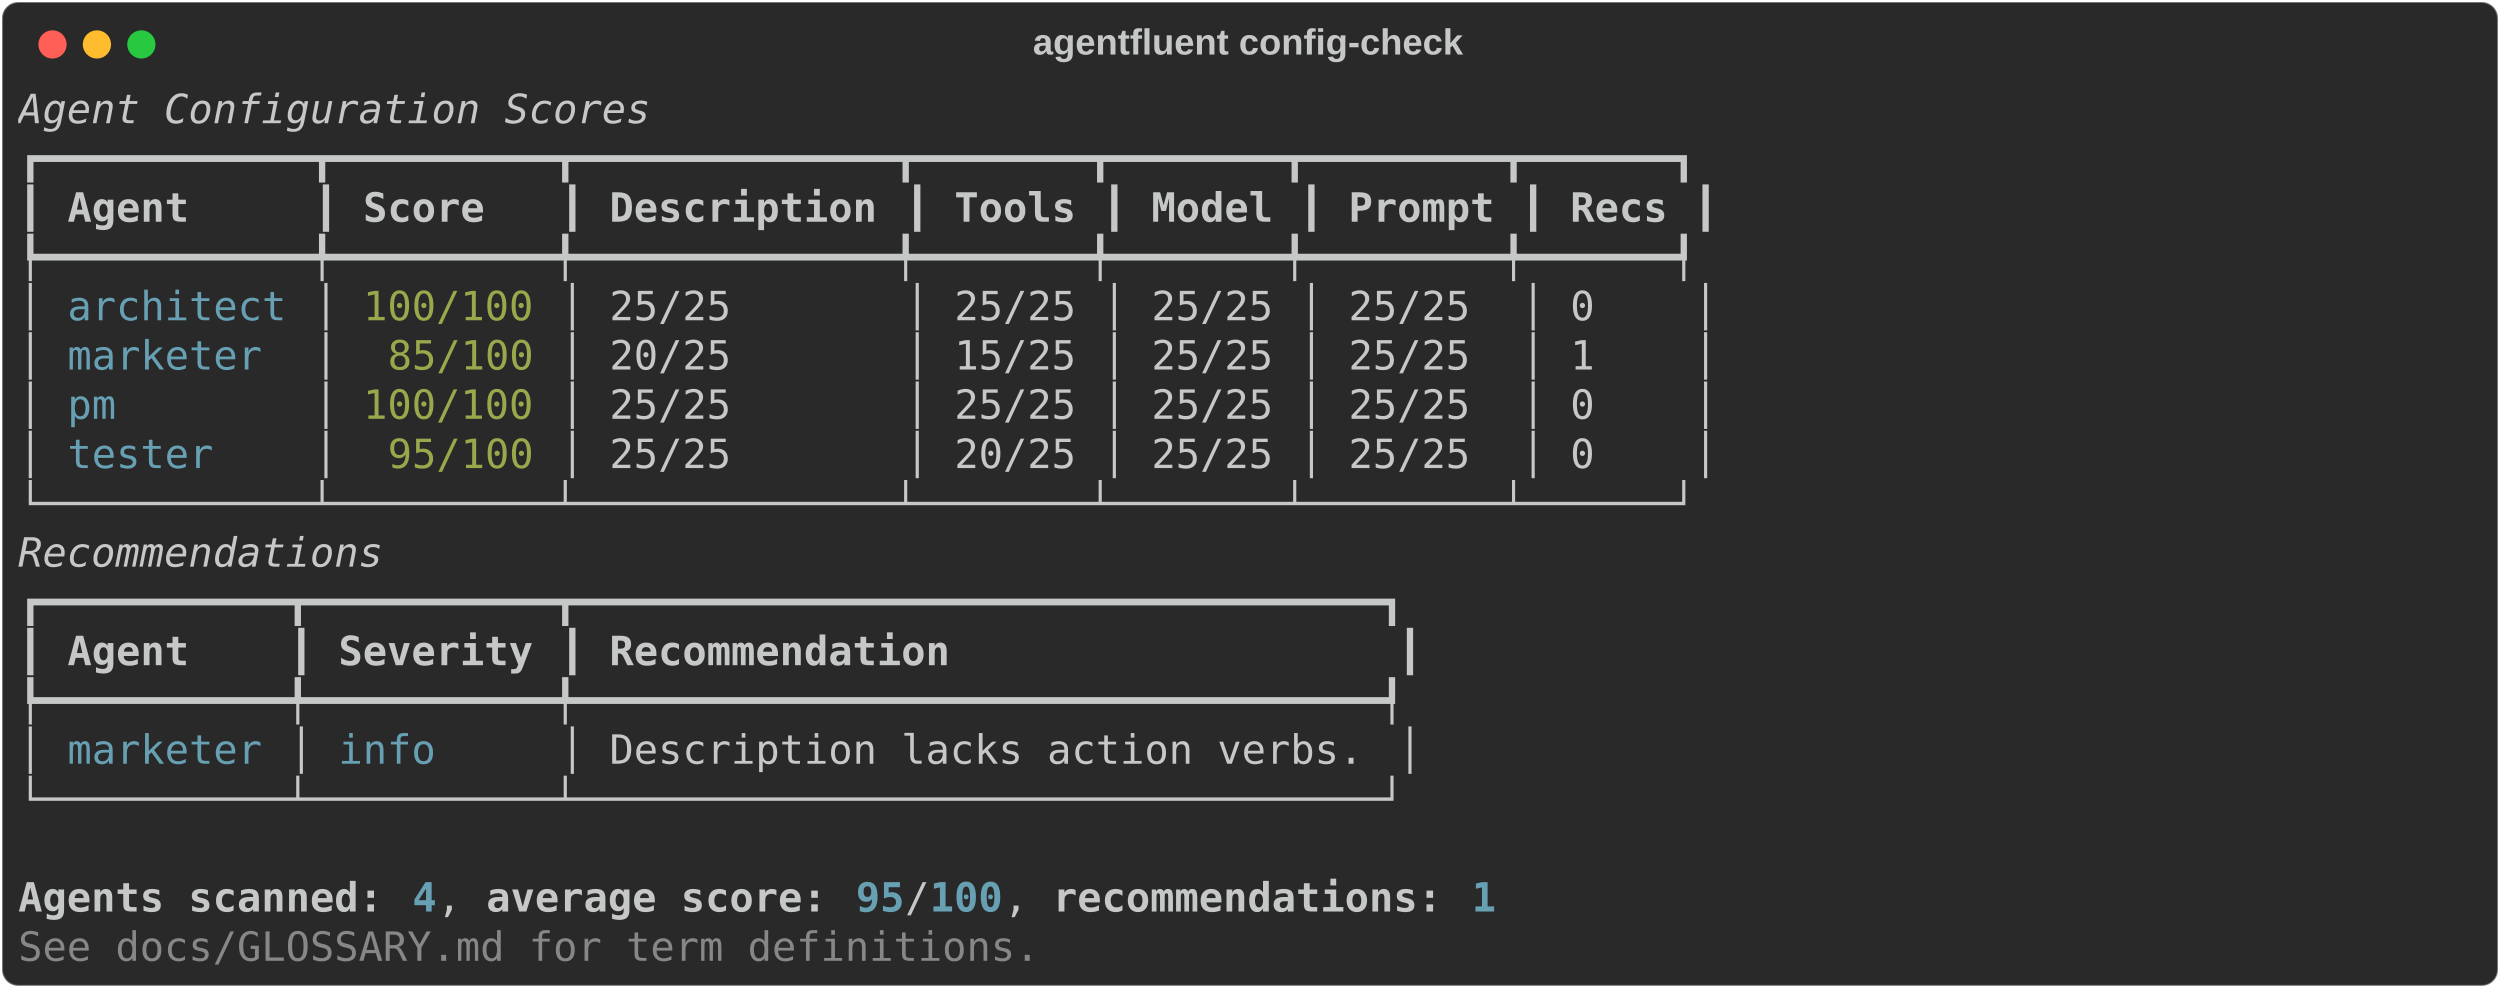
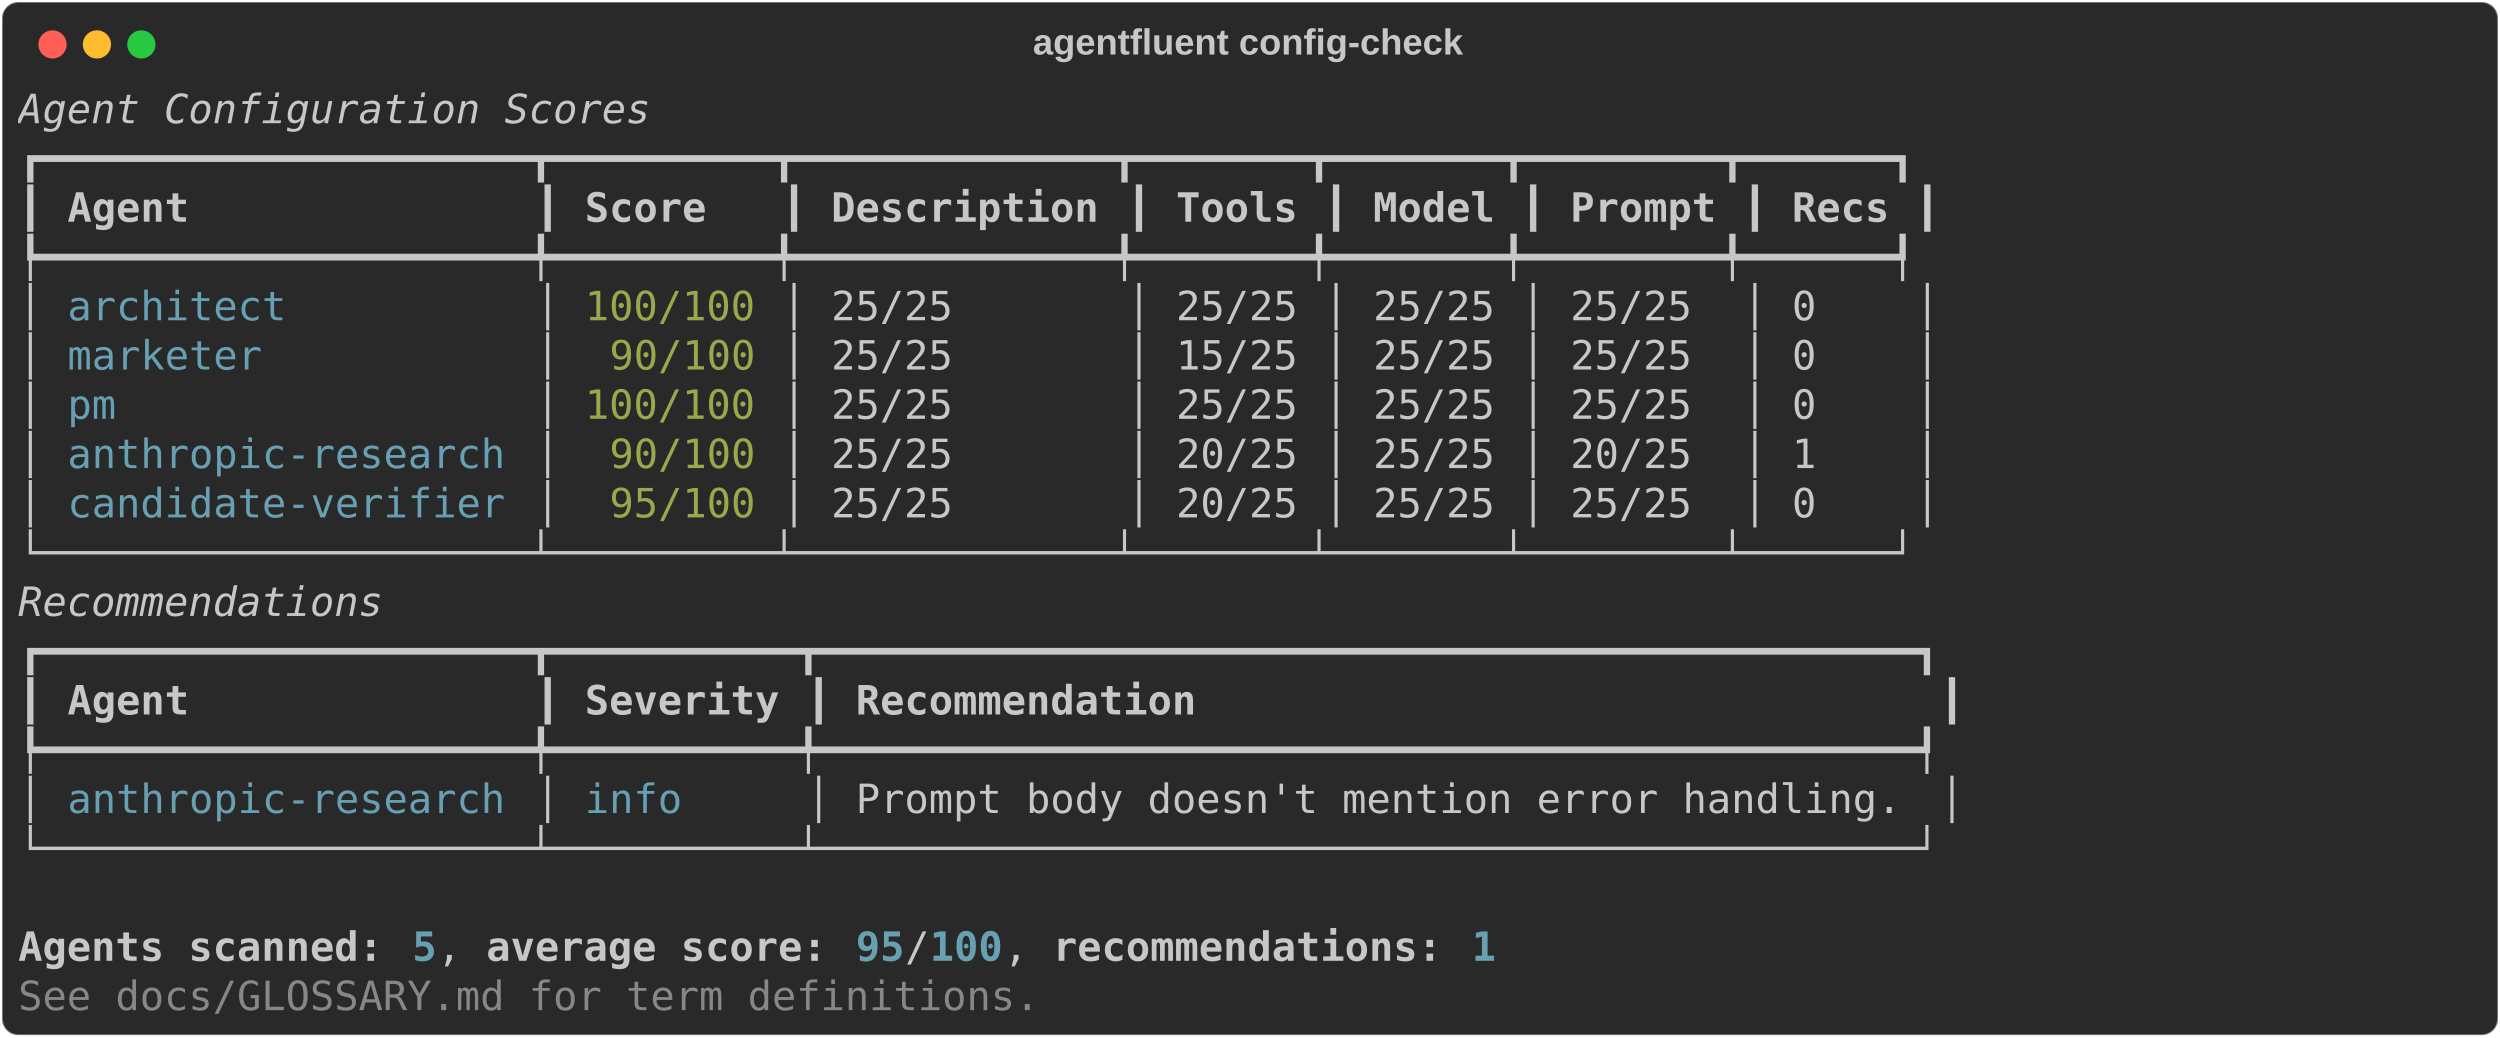
- <svg xmlns="http://www.w3.org/2000/svg" class="rich-terminal" viewBox="0 0 1238 489.2">
+ <svg xmlns="http://www.w3.org/2000/svg" class="rich-terminal" viewBox="0 0 1238 513.6">
  <style>

    @font-face {
        font-family: "Fira Code";
        src: local("FiraCode-Regular"),
                url("https://cdnjs.cloudflare.com/ajax/libs/firacode/6.2.0/woff2/FiraCode-Regular.woff2") format("woff2"),
                url("https://cdnjs.cloudflare.com/ajax/libs/firacode/6.2.0/woff/FiraCode-Regular.woff") format("woff");
        font-style: normal;
        font-weight: 400;
    }
    @font-face {
        font-family: "Fira Code";
        src: local("FiraCode-Bold"),
                url("https://cdnjs.cloudflare.com/ajax/libs/firacode/6.2.0/woff2/FiraCode-Bold.woff2") format("woff2"),
                url("https://cdnjs.cloudflare.com/ajax/libs/firacode/6.2.0/woff/FiraCode-Bold.woff") format("woff");
        font-style: bold;
        font-weight: 700;
    }

-     .terminal-2203115962-matrix {
+     .terminal-2766258110-matrix {
        font-family: Fira Code, monospace;
        font-size: 20px;
        line-height: 24.4px;
        font-variant-east-asian: full-width;
    }

-     .terminal-2203115962-title {
+     .terminal-2766258110-title {
        font-size: 18px;
        font-weight: bold;
        font-family: arial;
    }

-     .terminal-2203115962-r1 { fill: #c5c8c6;font-style: italic; }
- .terminal-2203115962-r2 { fill: #c5c8c6 }
- .terminal-2203115962-r3 { fill: #c5c8c6;font-weight: bold }
- .terminal-2203115962-r4 { fill: #68a0b3 }
- .terminal-2203115962-r5 { fill: #98a84b }
- .terminal-2203115962-r6 { fill: #68a0b3;font-weight: bold }
- .terminal-2203115962-r7 { fill: #868887 }
+     .terminal-2766258110-r1 { fill: #c5c8c6;font-style: italic; }
+ .terminal-2766258110-r2 { fill: #c5c8c6 }
+ .terminal-2766258110-r3 { fill: #c5c8c6;font-weight: bold }
+ .terminal-2766258110-r4 { fill: #68a0b3 }
+ .terminal-2766258110-r5 { fill: #98a84b }
+ .terminal-2766258110-r6 { fill: #68a0b3;font-weight: bold }
+ .terminal-2766258110-r7 { fill: #868887 }
    </style>
  <defs>
-     <clipPath id="terminal-2203115962-clip-terminal">
-       <rect x="0" y="0" width="1219.0" height="438.2" />
-     </clipPath>
-     <clipPath id="terminal-2203115962-line-0">
+     <clipPath id="terminal-2766258110-clip-terminal">
+       <rect x="0" y="0" width="1219.0" height="462.6" />
+     </clipPath>
+     <clipPath id="terminal-2766258110-line-0">
      <rect x="0" y="1.5" width="1220" height="24.65" />
    </clipPath>
-     <clipPath id="terminal-2203115962-line-1">
+     <clipPath id="terminal-2766258110-line-1">
      <rect x="0" y="25.9" width="1220" height="24.65" />
    </clipPath>
-     <clipPath id="terminal-2203115962-line-2">
+     <clipPath id="terminal-2766258110-line-2">
      <rect x="0" y="50.3" width="1220" height="24.65" />
    </clipPath>
-     <clipPath id="terminal-2203115962-line-3">
+     <clipPath id="terminal-2766258110-line-3">
      <rect x="0" y="74.7" width="1220" height="24.65" />
    </clipPath>
-     <clipPath id="terminal-2203115962-line-4">
+     <clipPath id="terminal-2766258110-line-4">
      <rect x="0" y="99.1" width="1220" height="24.65" />
    </clipPath>
-     <clipPath id="terminal-2203115962-line-5">
+     <clipPath id="terminal-2766258110-line-5">
      <rect x="0" y="123.5" width="1220" height="24.65" />
    </clipPath>
-     <clipPath id="terminal-2203115962-line-6">
+     <clipPath id="terminal-2766258110-line-6">
      <rect x="0" y="147.9" width="1220" height="24.65" />
    </clipPath>
-     <clipPath id="terminal-2203115962-line-7">
+     <clipPath id="terminal-2766258110-line-7">
      <rect x="0" y="172.3" width="1220" height="24.65" />
    </clipPath>
-     <clipPath id="terminal-2203115962-line-8">
+     <clipPath id="terminal-2766258110-line-8">
      <rect x="0" y="196.7" width="1220" height="24.65" />
    </clipPath>
-     <clipPath id="terminal-2203115962-line-9">
+     <clipPath id="terminal-2766258110-line-9">
      <rect x="0" y="221.1" width="1220" height="24.65" />
    </clipPath>
-     <clipPath id="terminal-2203115962-line-10">
+     <clipPath id="terminal-2766258110-line-10">
      <rect x="0" y="245.5" width="1220" height="24.65" />
    </clipPath>
-     <clipPath id="terminal-2203115962-line-11">
+     <clipPath id="terminal-2766258110-line-11">
      <rect x="0" y="269.9" width="1220" height="24.65" />
    </clipPath>
-     <clipPath id="terminal-2203115962-line-12">
+     <clipPath id="terminal-2766258110-line-12">
      <rect x="0" y="294.3" width="1220" height="24.65" />
    </clipPath>
-     <clipPath id="terminal-2203115962-line-13">
+     <clipPath id="terminal-2766258110-line-13">
      <rect x="0" y="318.7" width="1220" height="24.65" />
    </clipPath>
-     <clipPath id="terminal-2203115962-line-14">
+     <clipPath id="terminal-2766258110-line-14">
      <rect x="0" y="343.1" width="1220" height="24.65" />
    </clipPath>
-     <clipPath id="terminal-2203115962-line-15">
+     <clipPath id="terminal-2766258110-line-15">
      <rect x="0" y="367.5" width="1220" height="24.65" />
    </clipPath>
-     <clipPath id="terminal-2203115962-line-16">
+     <clipPath id="terminal-2766258110-line-16">
      <rect x="0" y="391.9" width="1220" height="24.65" />
    </clipPath>
+     <clipPath id="terminal-2766258110-line-17">
+       <rect x="0" y="416.3" width="1220" height="24.65" />
+     </clipPath>
  </defs>
-   <rect fill="#292929" stroke="rgba(255,255,255,0.35)" stroke-width="1" x="1" y="1" width="1236" height="487.2" rx="8" />
-   <text class="terminal-2203115962-title" fill="#c5c8c6" text-anchor="middle" x="618" y="27">agentfluent config-check</text>
+   <rect fill="#292929" stroke="rgba(255,255,255,0.35)" stroke-width="1" x="1" y="1" width="1236" height="511.6" rx="8" />
+   <text class="terminal-2766258110-title" fill="#c5c8c6" text-anchor="middle" x="618" y="27">agentfluent config-check</text>
  <g transform="translate(26,22)">
    <circle cx="0" cy="0" r="7" fill="#ff5f57" />
    <circle cx="22" cy="0" r="7" fill="#febc2e" />
    <circle cx="44" cy="0" r="7" fill="#28c840" />
  </g>
-   <g transform="translate(9, 41)" clip-path="url(#terminal-2203115962-clip-terminal)">
-     <g class="terminal-2203115962-matrix">
-       <text class="terminal-2203115962-r1" x="0" y="20" textLength="841.8" clip-path="url(#terminal-2203115962-line-0)">                     Agent Configuration Scores                      </text>
-       <text class="terminal-2203115962-r2" x="1220" y="20" textLength="12.2" clip-path="url(#terminal-2203115962-line-0)">
- </text>
-       <text class="terminal-2203115962-r2" x="0" y="44.4" textLength="841.8" clip-path="url(#terminal-2203115962-line-1)">┏━━━━━━━━━━━┳━━━━━━━━━┳━━━━━━━━━━━━━┳━━━━━━━┳━━━━━━━┳━━━━━━━━┳━━━━━━┓</text>
-       <text class="terminal-2203115962-r2" x="1220" y="44.4" textLength="12.2" clip-path="url(#terminal-2203115962-line-1)">
- </text>
-       <text class="terminal-2203115962-r2" x="0" y="68.8" textLength="12.2" clip-path="url(#terminal-2203115962-line-2)">┃</text>
-       <text class="terminal-2203115962-r3" x="24.4" y="68.8" textLength="109.8" clip-path="url(#terminal-2203115962-line-2)">Agent    </text>
-       <text class="terminal-2203115962-r2" x="146.4" y="68.8" textLength="12.2" clip-path="url(#terminal-2203115962-line-2)">┃</text>
-       <text class="terminal-2203115962-r3" x="170.8" y="68.8" textLength="85.4" clip-path="url(#terminal-2203115962-line-2)">  Score</text>
-       <text class="terminal-2203115962-r2" x="268.4" y="68.8" textLength="12.2" clip-path="url(#terminal-2203115962-line-2)">┃</text>
-       <text class="terminal-2203115962-r3" x="292.8" y="68.8" textLength="134.2" clip-path="url(#terminal-2203115962-line-2)">Description</text>
-       <text class="terminal-2203115962-r2" x="439.2" y="68.8" textLength="12.2" clip-path="url(#terminal-2203115962-line-2)">┃</text>
-       <text class="terminal-2203115962-r3" x="463.6" y="68.8" textLength="61" clip-path="url(#terminal-2203115962-line-2)">Tools</text>
-       <text class="terminal-2203115962-r2" x="536.8" y="68.8" textLength="12.2" clip-path="url(#terminal-2203115962-line-2)">┃</text>
-       <text class="terminal-2203115962-r3" x="561.2" y="68.8" textLength="61" clip-path="url(#terminal-2203115962-line-2)">Model</text>
-       <text class="terminal-2203115962-r2" x="634.4" y="68.8" textLength="12.2" clip-path="url(#terminal-2203115962-line-2)">┃</text>
-       <text class="terminal-2203115962-r3" x="658.8" y="68.8" textLength="73.2" clip-path="url(#terminal-2203115962-line-2)">Prompt</text>
-       <text class="terminal-2203115962-r2" x="744.2" y="68.8" textLength="12.2" clip-path="url(#terminal-2203115962-line-2)">┃</text>
-       <text class="terminal-2203115962-r3" x="768.6" y="68.8" textLength="48.8" clip-path="url(#terminal-2203115962-line-2)">Recs</text>
-       <text class="terminal-2203115962-r2" x="829.6" y="68.8" textLength="12.2" clip-path="url(#terminal-2203115962-line-2)">┃</text>
-       <text class="terminal-2203115962-r2" x="1220" y="68.8" textLength="12.2" clip-path="url(#terminal-2203115962-line-2)">
- </text>
-       <text class="terminal-2203115962-r2" x="0" y="93.2" textLength="841.8" clip-path="url(#terminal-2203115962-line-3)">┡━━━━━━━━━━━╇━━━━━━━━━╇━━━━━━━━━━━━━╇━━━━━━━╇━━━━━━━╇━━━━━━━━╇━━━━━━┩</text>
-       <text class="terminal-2203115962-r2" x="1220" y="93.2" textLength="12.2" clip-path="url(#terminal-2203115962-line-3)">
- </text>
-       <text class="terminal-2203115962-r2" x="0" y="117.6" textLength="12.2" clip-path="url(#terminal-2203115962-line-4)">│</text>
-       <text class="terminal-2203115962-r4" x="24.4" y="117.6" textLength="109.8" clip-path="url(#terminal-2203115962-line-4)">architect</text>
-       <text class="terminal-2203115962-r2" x="146.4" y="117.6" textLength="12.2" clip-path="url(#terminal-2203115962-line-4)">│</text>
-       <text class="terminal-2203115962-r5" x="170.8" y="117.6" textLength="85.4" clip-path="url(#terminal-2203115962-line-4)">100/100</text>
-       <text class="terminal-2203115962-r2" x="268.4" y="117.6" textLength="12.2" clip-path="url(#terminal-2203115962-line-4)">│</text>
-       <text class="terminal-2203115962-r2" x="292.8" y="117.6" textLength="134.2" clip-path="url(#terminal-2203115962-line-4)">      25/25</text>
-       <text class="terminal-2203115962-r2" x="439.2" y="117.6" textLength="12.2" clip-path="url(#terminal-2203115962-line-4)">│</text>
-       <text class="terminal-2203115962-r2" x="463.6" y="117.6" textLength="61" clip-path="url(#terminal-2203115962-line-4)">25/25</text>
-       <text class="terminal-2203115962-r2" x="536.8" y="117.6" textLength="12.2" clip-path="url(#terminal-2203115962-line-4)">│</text>
-       <text class="terminal-2203115962-r2" x="561.2" y="117.6" textLength="61" clip-path="url(#terminal-2203115962-line-4)">25/25</text>
-       <text class="terminal-2203115962-r2" x="634.4" y="117.6" textLength="12.2" clip-path="url(#terminal-2203115962-line-4)">│</text>
-       <text class="terminal-2203115962-r2" x="658.8" y="117.6" textLength="73.2" clip-path="url(#terminal-2203115962-line-4)"> 25/25</text>
-       <text class="terminal-2203115962-r2" x="744.2" y="117.6" textLength="12.2" clip-path="url(#terminal-2203115962-line-4)">│</text>
-       <text class="terminal-2203115962-r2" x="768.6" y="117.6" textLength="48.8" clip-path="url(#terminal-2203115962-line-4)">   0</text>
-       <text class="terminal-2203115962-r2" x="829.6" y="117.6" textLength="12.2" clip-path="url(#terminal-2203115962-line-4)">│</text>
-       <text class="terminal-2203115962-r2" x="1220" y="117.6" textLength="12.2" clip-path="url(#terminal-2203115962-line-4)">
- </text>
-       <text class="terminal-2203115962-r2" x="0" y="142" textLength="12.2" clip-path="url(#terminal-2203115962-line-5)">│</text>
-       <text class="terminal-2203115962-r4" x="24.4" y="142" textLength="109.8" clip-path="url(#terminal-2203115962-line-5)">marketer </text>
-       <text class="terminal-2203115962-r2" x="146.4" y="142" textLength="12.2" clip-path="url(#terminal-2203115962-line-5)">│</text>
-       <text class="terminal-2203115962-r5" x="183" y="142" textLength="73.2" clip-path="url(#terminal-2203115962-line-5)">85/100</text>
-       <text class="terminal-2203115962-r2" x="268.4" y="142" textLength="12.2" clip-path="url(#terminal-2203115962-line-5)">│</text>
-       <text class="terminal-2203115962-r2" x="292.8" y="142" textLength="134.2" clip-path="url(#terminal-2203115962-line-5)">      20/25</text>
-       <text class="terminal-2203115962-r2" x="439.2" y="142" textLength="12.2" clip-path="url(#terminal-2203115962-line-5)">│</text>
-       <text class="terminal-2203115962-r2" x="463.6" y="142" textLength="61" clip-path="url(#terminal-2203115962-line-5)">15/25</text>
-       <text class="terminal-2203115962-r2" x="536.8" y="142" textLength="12.2" clip-path="url(#terminal-2203115962-line-5)">│</text>
-       <text class="terminal-2203115962-r2" x="561.2" y="142" textLength="61" clip-path="url(#terminal-2203115962-line-5)">25/25</text>
-       <text class="terminal-2203115962-r2" x="634.4" y="142" textLength="12.2" clip-path="url(#terminal-2203115962-line-5)">│</text>
-       <text class="terminal-2203115962-r2" x="658.8" y="142" textLength="73.2" clip-path="url(#terminal-2203115962-line-5)"> 25/25</text>
-       <text class="terminal-2203115962-r2" x="744.2" y="142" textLength="12.2" clip-path="url(#terminal-2203115962-line-5)">│</text>
-       <text class="terminal-2203115962-r2" x="768.6" y="142" textLength="48.8" clip-path="url(#terminal-2203115962-line-5)">   1</text>
-       <text class="terminal-2203115962-r2" x="829.6" y="142" textLength="12.2" clip-path="url(#terminal-2203115962-line-5)">│</text>
-       <text class="terminal-2203115962-r2" x="1220" y="142" textLength="12.2" clip-path="url(#terminal-2203115962-line-5)">
- </text>
-       <text class="terminal-2203115962-r2" x="0" y="166.4" textLength="12.2" clip-path="url(#terminal-2203115962-line-6)">│</text>
-       <text class="terminal-2203115962-r4" x="24.4" y="166.4" textLength="109.8" clip-path="url(#terminal-2203115962-line-6)">pm       </text>
-       <text class="terminal-2203115962-r2" x="146.4" y="166.4" textLength="12.2" clip-path="url(#terminal-2203115962-line-6)">│</text>
-       <text class="terminal-2203115962-r5" x="170.8" y="166.4" textLength="85.4" clip-path="url(#terminal-2203115962-line-6)">100/100</text>
-       <text class="terminal-2203115962-r2" x="268.4" y="166.4" textLength="12.2" clip-path="url(#terminal-2203115962-line-6)">│</text>
-       <text class="terminal-2203115962-r2" x="292.8" y="166.4" textLength="134.2" clip-path="url(#terminal-2203115962-line-6)">      25/25</text>
-       <text class="terminal-2203115962-r2" x="439.2" y="166.4" textLength="12.2" clip-path="url(#terminal-2203115962-line-6)">│</text>
-       <text class="terminal-2203115962-r2" x="463.6" y="166.4" textLength="61" clip-path="url(#terminal-2203115962-line-6)">25/25</text>
-       <text class="terminal-2203115962-r2" x="536.8" y="166.4" textLength="12.2" clip-path="url(#terminal-2203115962-line-6)">│</text>
-       <text class="terminal-2203115962-r2" x="561.2" y="166.4" textLength="61" clip-path="url(#terminal-2203115962-line-6)">25/25</text>
-       <text class="terminal-2203115962-r2" x="634.4" y="166.4" textLength="12.2" clip-path="url(#terminal-2203115962-line-6)">│</text>
-       <text class="terminal-2203115962-r2" x="658.8" y="166.4" textLength="73.2" clip-path="url(#terminal-2203115962-line-6)"> 25/25</text>
-       <text class="terminal-2203115962-r2" x="744.2" y="166.4" textLength="12.2" clip-path="url(#terminal-2203115962-line-6)">│</text>
-       <text class="terminal-2203115962-r2" x="768.6" y="166.4" textLength="48.8" clip-path="url(#terminal-2203115962-line-6)">   0</text>
-       <text class="terminal-2203115962-r2" x="829.6" y="166.4" textLength="12.2" clip-path="url(#terminal-2203115962-line-6)">│</text>
-       <text class="terminal-2203115962-r2" x="1220" y="166.4" textLength="12.2" clip-path="url(#terminal-2203115962-line-6)">
- </text>
-       <text class="terminal-2203115962-r2" x="0" y="190.8" textLength="12.2" clip-path="url(#terminal-2203115962-line-7)">│</text>
-       <text class="terminal-2203115962-r4" x="24.4" y="190.8" textLength="109.8" clip-path="url(#terminal-2203115962-line-7)">tester   </text>
-       <text class="terminal-2203115962-r2" x="146.4" y="190.8" textLength="12.2" clip-path="url(#terminal-2203115962-line-7)">│</text>
-       <text class="terminal-2203115962-r5" x="183" y="190.8" textLength="73.2" clip-path="url(#terminal-2203115962-line-7)">95/100</text>
-       <text class="terminal-2203115962-r2" x="268.4" y="190.8" textLength="12.2" clip-path="url(#terminal-2203115962-line-7)">│</text>
-       <text class="terminal-2203115962-r2" x="292.8" y="190.8" textLength="134.2" clip-path="url(#terminal-2203115962-line-7)">      25/25</text>
-       <text class="terminal-2203115962-r2" x="439.2" y="190.8" textLength="12.2" clip-path="url(#terminal-2203115962-line-7)">│</text>
-       <text class="terminal-2203115962-r2" x="463.6" y="190.8" textLength="61" clip-path="url(#terminal-2203115962-line-7)">20/25</text>
-       <text class="terminal-2203115962-r2" x="536.8" y="190.8" textLength="12.2" clip-path="url(#terminal-2203115962-line-7)">│</text>
-       <text class="terminal-2203115962-r2" x="561.2" y="190.8" textLength="61" clip-path="url(#terminal-2203115962-line-7)">25/25</text>
-       <text class="terminal-2203115962-r2" x="634.4" y="190.8" textLength="12.2" clip-path="url(#terminal-2203115962-line-7)">│</text>
-       <text class="terminal-2203115962-r2" x="658.8" y="190.8" textLength="73.2" clip-path="url(#terminal-2203115962-line-7)"> 25/25</text>
-       <text class="terminal-2203115962-r2" x="744.2" y="190.8" textLength="12.2" clip-path="url(#terminal-2203115962-line-7)">│</text>
-       <text class="terminal-2203115962-r2" x="768.6" y="190.8" textLength="48.8" clip-path="url(#terminal-2203115962-line-7)">   0</text>
-       <text class="terminal-2203115962-r2" x="829.6" y="190.8" textLength="12.2" clip-path="url(#terminal-2203115962-line-7)">│</text>
-       <text class="terminal-2203115962-r2" x="1220" y="190.8" textLength="12.2" clip-path="url(#terminal-2203115962-line-7)">
- </text>
-       <text class="terminal-2203115962-r2" x="0" y="215.2" textLength="841.8" clip-path="url(#terminal-2203115962-line-8)">└───────────┴─────────┴─────────────┴───────┴───────┴────────┴──────┘</text>
-       <text class="terminal-2203115962-r2" x="1220" y="215.2" textLength="12.2" clip-path="url(#terminal-2203115962-line-8)">
- </text>
-       <text class="terminal-2203115962-r1" x="0" y="239.6" textLength="695.4" clip-path="url(#terminal-2203115962-line-9)">                     Recommendations                     </text>
-       <text class="terminal-2203115962-r2" x="1220" y="239.6" textLength="12.2" clip-path="url(#terminal-2203115962-line-9)">
- </text>
-       <text class="terminal-2203115962-r2" x="0" y="264" textLength="695.4" clip-path="url(#terminal-2203115962-line-10)">┏━━━━━━━━━━┳━━━━━━━━━━┳━━━━━━━━━━━━━━━━━━━━━━━━━━━━━━━━━┓</text>
-       <text class="terminal-2203115962-r2" x="1220" y="264" textLength="12.2" clip-path="url(#terminal-2203115962-line-10)">
- </text>
-       <text class="terminal-2203115962-r2" x="0" y="288.4" textLength="12.2" clip-path="url(#terminal-2203115962-line-11)">┃</text>
-       <text class="terminal-2203115962-r3" x="24.4" y="288.4" textLength="97.6" clip-path="url(#terminal-2203115962-line-11)">Agent   </text>
-       <text class="terminal-2203115962-r2" x="134.2" y="288.4" textLength="12.2" clip-path="url(#terminal-2203115962-line-11)">┃</text>
-       <text class="terminal-2203115962-r3" x="158.6" y="288.4" textLength="97.6" clip-path="url(#terminal-2203115962-line-11)">Severity</text>
-       <text class="terminal-2203115962-r2" x="268.4" y="288.4" textLength="12.2" clip-path="url(#terminal-2203115962-line-11)">┃</text>
-       <text class="terminal-2203115962-r3" x="292.8" y="288.4" textLength="378.2" clip-path="url(#terminal-2203115962-line-11)">Recommendation                 </text>
-       <text class="terminal-2203115962-r2" x="683.2" y="288.4" textLength="12.2" clip-path="url(#terminal-2203115962-line-11)">┃</text>
-       <text class="terminal-2203115962-r2" x="1220" y="288.4" textLength="12.2" clip-path="url(#terminal-2203115962-line-11)">
- </text>
-       <text class="terminal-2203115962-r2" x="0" y="312.8" textLength="695.4" clip-path="url(#terminal-2203115962-line-12)">┡━━━━━━━━━━╇━━━━━━━━━━╇━━━━━━━━━━━━━━━━━━━━━━━━━━━━━━━━━┩</text>
-       <text class="terminal-2203115962-r2" x="1220" y="312.8" textLength="12.2" clip-path="url(#terminal-2203115962-line-12)">
- </text>
-       <text class="terminal-2203115962-r2" x="0" y="337.2" textLength="12.2" clip-path="url(#terminal-2203115962-line-13)">│</text>
-       <text class="terminal-2203115962-r4" x="24.4" y="337.2" textLength="97.6" clip-path="url(#terminal-2203115962-line-13)">marketer</text>
-       <text class="terminal-2203115962-r2" x="134.2" y="337.2" textLength="12.2" clip-path="url(#terminal-2203115962-line-13)">│</text>
-       <text class="terminal-2203115962-r4" x="158.6" y="337.2" textLength="48.8" clip-path="url(#terminal-2203115962-line-13)">info</text>
-       <text class="terminal-2203115962-r2" x="268.4" y="337.2" textLength="12.2" clip-path="url(#terminal-2203115962-line-13)">│</text>
-       <text class="terminal-2203115962-r2" x="292.8" y="337.2" textLength="378.2" clip-path="url(#terminal-2203115962-line-13)">Description lacks action verbs.</text>
-       <text class="terminal-2203115962-r2" x="683.2" y="337.2" textLength="12.2" clip-path="url(#terminal-2203115962-line-13)">│</text>
-       <text class="terminal-2203115962-r2" x="1220" y="337.2" textLength="12.2" clip-path="url(#terminal-2203115962-line-13)">
- </text>
-       <text class="terminal-2203115962-r2" x="0" y="361.6" textLength="695.4" clip-path="url(#terminal-2203115962-line-14)">└──────────┴──────────┴─────────────────────────────────┘</text>
-       <text class="terminal-2203115962-r2" x="1220" y="361.6" textLength="12.2" clip-path="url(#terminal-2203115962-line-14)">
- </text>
-       <text class="terminal-2203115962-r2" x="1220" y="386" textLength="12.2" clip-path="url(#terminal-2203115962-line-15)">
- </text>
-       <text class="terminal-2203115962-r3" x="0" y="410.4" textLength="183" clip-path="url(#terminal-2203115962-line-16)">Agents scanned:</text>
-       <text class="terminal-2203115962-r6" x="195.2" y="410.4" textLength="12.2" clip-path="url(#terminal-2203115962-line-16)">4</text>
-       <text class="terminal-2203115962-r2" x="207.4" y="410.4" textLength="24.4" clip-path="url(#terminal-2203115962-line-16)">, </text>
-       <text class="terminal-2203115962-r3" x="231.8" y="410.4" textLength="170.8" clip-path="url(#terminal-2203115962-line-16)">average score:</text>
-       <text class="terminal-2203115962-r6" x="414.8" y="410.4" textLength="24.4" clip-path="url(#terminal-2203115962-line-16)">95</text>
-       <text class="terminal-2203115962-r2" x="439.2" y="410.4" textLength="12.2" clip-path="url(#terminal-2203115962-line-16)">/</text>
-       <text class="terminal-2203115962-r6" x="451.4" y="410.4" textLength="36.6" clip-path="url(#terminal-2203115962-line-16)">100</text>
-       <text class="terminal-2203115962-r2" x="488" y="410.4" textLength="24.4" clip-path="url(#terminal-2203115962-line-16)">, </text>
-       <text class="terminal-2203115962-r3" x="512.4" y="410.4" textLength="195.2" clip-path="url(#terminal-2203115962-line-16)">recommendations:</text>
-       <text class="terminal-2203115962-r6" x="719.8" y="410.4" textLength="12.2" clip-path="url(#terminal-2203115962-line-16)">1</text>
-       <text class="terminal-2203115962-r2" x="1220" y="410.4" textLength="12.2" clip-path="url(#terminal-2203115962-line-16)">
- </text>
-       <text class="terminal-2203115962-r7" x="0" y="434.8" textLength="512.4" clip-path="url(#terminal-2203115962-line-17)">See docs/GLOSSARY.md for term definitions.</text>
-       <text class="terminal-2203115962-r2" x="1220" y="434.8" textLength="12.2" clip-path="url(#terminal-2203115962-line-17)">
+   <g transform="translate(9, 41)" clip-path="url(#terminal-2766258110-clip-terminal)">
+     <g class="terminal-2766258110-matrix">
+       <text class="terminal-2766258110-r1" x="0" y="20" textLength="951.6" clip-path="url(#terminal-2766258110-line-0)">                          Agent Configuration Scores                          </text>
+       <text class="terminal-2766258110-r2" x="1220" y="20" textLength="12.2" clip-path="url(#terminal-2766258110-line-0)">
+ </text>
+       <text class="terminal-2766258110-r2" x="0" y="44.4" textLength="951.6" clip-path="url(#terminal-2766258110-line-1)">┏━━━━━━━━━━━━━━━━━━━━┳━━━━━━━━━┳━━━━━━━━━━━━━┳━━━━━━━┳━━━━━━━┳━━━━━━━━┳━━━━━━┓</text>
+       <text class="terminal-2766258110-r2" x="1220" y="44.4" textLength="12.2" clip-path="url(#terminal-2766258110-line-1)">
+ </text>
+       <text class="terminal-2766258110-r2" x="0" y="68.8" textLength="12.2" clip-path="url(#terminal-2766258110-line-2)">┃</text>
+       <text class="terminal-2766258110-r3" x="24.4" y="68.8" textLength="219.6" clip-path="url(#terminal-2766258110-line-2)">Agent             </text>
+       <text class="terminal-2766258110-r2" x="256.2" y="68.8" textLength="12.2" clip-path="url(#terminal-2766258110-line-2)">┃</text>
+       <text class="terminal-2766258110-r3" x="280.6" y="68.8" textLength="85.4" clip-path="url(#terminal-2766258110-line-2)">  Score</text>
+       <text class="terminal-2766258110-r2" x="378.2" y="68.8" textLength="12.2" clip-path="url(#terminal-2766258110-line-2)">┃</text>
+       <text class="terminal-2766258110-r3" x="402.6" y="68.8" textLength="134.2" clip-path="url(#terminal-2766258110-line-2)">Description</text>
+       <text class="terminal-2766258110-r2" x="549" y="68.8" textLength="12.2" clip-path="url(#terminal-2766258110-line-2)">┃</text>
+       <text class="terminal-2766258110-r3" x="573.4" y="68.8" textLength="61" clip-path="url(#terminal-2766258110-line-2)">Tools</text>
+       <text class="terminal-2766258110-r2" x="646.6" y="68.8" textLength="12.2" clip-path="url(#terminal-2766258110-line-2)">┃</text>
+       <text class="terminal-2766258110-r3" x="671" y="68.8" textLength="61" clip-path="url(#terminal-2766258110-line-2)">Model</text>
+       <text class="terminal-2766258110-r2" x="744.2" y="68.8" textLength="12.2" clip-path="url(#terminal-2766258110-line-2)">┃</text>
+       <text class="terminal-2766258110-r3" x="768.6" y="68.8" textLength="73.2" clip-path="url(#terminal-2766258110-line-2)">Prompt</text>
+       <text class="terminal-2766258110-r2" x="854" y="68.8" textLength="12.2" clip-path="url(#terminal-2766258110-line-2)">┃</text>
+       <text class="terminal-2766258110-r3" x="878.4" y="68.8" textLength="48.8" clip-path="url(#terminal-2766258110-line-2)">Recs</text>
+       <text class="terminal-2766258110-r2" x="939.4" y="68.8" textLength="12.2" clip-path="url(#terminal-2766258110-line-2)">┃</text>
+       <text class="terminal-2766258110-r2" x="1220" y="68.8" textLength="12.2" clip-path="url(#terminal-2766258110-line-2)">
+ </text>
+       <text class="terminal-2766258110-r2" x="0" y="93.2" textLength="951.6" clip-path="url(#terminal-2766258110-line-3)">┡━━━━━━━━━━━━━━━━━━━━╇━━━━━━━━━╇━━━━━━━━━━━━━╇━━━━━━━╇━━━━━━━╇━━━━━━━━╇━━━━━━┩</text>
+       <text class="terminal-2766258110-r2" x="1220" y="93.2" textLength="12.2" clip-path="url(#terminal-2766258110-line-3)">
+ </text>
+       <text class="terminal-2766258110-r2" x="0" y="117.6" textLength="12.2" clip-path="url(#terminal-2766258110-line-4)">│</text>
+       <text class="terminal-2766258110-r4" x="24.4" y="117.6" textLength="219.6" clip-path="url(#terminal-2766258110-line-4)">architect         </text>
+       <text class="terminal-2766258110-r2" x="256.2" y="117.6" textLength="12.2" clip-path="url(#terminal-2766258110-line-4)">│</text>
+       <text class="terminal-2766258110-r5" x="280.6" y="117.6" textLength="85.4" clip-path="url(#terminal-2766258110-line-4)">100/100</text>
+       <text class="terminal-2766258110-r2" x="378.2" y="117.6" textLength="12.2" clip-path="url(#terminal-2766258110-line-4)">│</text>
+       <text class="terminal-2766258110-r2" x="402.6" y="117.6" textLength="134.2" clip-path="url(#terminal-2766258110-line-4)">      25/25</text>
+       <text class="terminal-2766258110-r2" x="549" y="117.6" textLength="12.2" clip-path="url(#terminal-2766258110-line-4)">│</text>
+       <text class="terminal-2766258110-r2" x="573.4" y="117.6" textLength="61" clip-path="url(#terminal-2766258110-line-4)">25/25</text>
+       <text class="terminal-2766258110-r2" x="646.6" y="117.6" textLength="12.2" clip-path="url(#terminal-2766258110-line-4)">│</text>
+       <text class="terminal-2766258110-r2" x="671" y="117.6" textLength="61" clip-path="url(#terminal-2766258110-line-4)">25/25</text>
+       <text class="terminal-2766258110-r2" x="744.2" y="117.6" textLength="12.2" clip-path="url(#terminal-2766258110-line-4)">│</text>
+       <text class="terminal-2766258110-r2" x="768.6" y="117.6" textLength="73.2" clip-path="url(#terminal-2766258110-line-4)"> 25/25</text>
+       <text class="terminal-2766258110-r2" x="854" y="117.6" textLength="12.2" clip-path="url(#terminal-2766258110-line-4)">│</text>
+       <text class="terminal-2766258110-r2" x="878.4" y="117.6" textLength="48.8" clip-path="url(#terminal-2766258110-line-4)">   0</text>
+       <text class="terminal-2766258110-r2" x="939.4" y="117.6" textLength="12.2" clip-path="url(#terminal-2766258110-line-4)">│</text>
+       <text class="terminal-2766258110-r2" x="1220" y="117.6" textLength="12.2" clip-path="url(#terminal-2766258110-line-4)">
+ </text>
+       <text class="terminal-2766258110-r2" x="0" y="142" textLength="12.2" clip-path="url(#terminal-2766258110-line-5)">│</text>
+       <text class="terminal-2766258110-r4" x="24.4" y="142" textLength="219.6" clip-path="url(#terminal-2766258110-line-5)">marketer          </text>
+       <text class="terminal-2766258110-r2" x="256.2" y="142" textLength="12.2" clip-path="url(#terminal-2766258110-line-5)">│</text>
+       <text class="terminal-2766258110-r5" x="292.8" y="142" textLength="73.2" clip-path="url(#terminal-2766258110-line-5)">90/100</text>
+       <text class="terminal-2766258110-r2" x="378.2" y="142" textLength="12.2" clip-path="url(#terminal-2766258110-line-5)">│</text>
+       <text class="terminal-2766258110-r2" x="402.6" y="142" textLength="134.2" clip-path="url(#terminal-2766258110-line-5)">      25/25</text>
+       <text class="terminal-2766258110-r2" x="549" y="142" textLength="12.2" clip-path="url(#terminal-2766258110-line-5)">│</text>
+       <text class="terminal-2766258110-r2" x="573.4" y="142" textLength="61" clip-path="url(#terminal-2766258110-line-5)">15/25</text>
+       <text class="terminal-2766258110-r2" x="646.6" y="142" textLength="12.2" clip-path="url(#terminal-2766258110-line-5)">│</text>
+       <text class="terminal-2766258110-r2" x="671" y="142" textLength="61" clip-path="url(#terminal-2766258110-line-5)">25/25</text>
+       <text class="terminal-2766258110-r2" x="744.2" y="142" textLength="12.2" clip-path="url(#terminal-2766258110-line-5)">│</text>
+       <text class="terminal-2766258110-r2" x="768.6" y="142" textLength="73.2" clip-path="url(#terminal-2766258110-line-5)"> 25/25</text>
+       <text class="terminal-2766258110-r2" x="854" y="142" textLength="12.2" clip-path="url(#terminal-2766258110-line-5)">│</text>
+       <text class="terminal-2766258110-r2" x="878.4" y="142" textLength="48.8" clip-path="url(#terminal-2766258110-line-5)">   0</text>
+       <text class="terminal-2766258110-r2" x="939.4" y="142" textLength="12.2" clip-path="url(#terminal-2766258110-line-5)">│</text>
+       <text class="terminal-2766258110-r2" x="1220" y="142" textLength="12.2" clip-path="url(#terminal-2766258110-line-5)">
+ </text>
+       <text class="terminal-2766258110-r2" x="0" y="166.4" textLength="12.2" clip-path="url(#terminal-2766258110-line-6)">│</text>
+       <text class="terminal-2766258110-r4" x="24.4" y="166.4" textLength="219.6" clip-path="url(#terminal-2766258110-line-6)">pm                </text>
+       <text class="terminal-2766258110-r2" x="256.2" y="166.4" textLength="12.2" clip-path="url(#terminal-2766258110-line-6)">│</text>
+       <text class="terminal-2766258110-r5" x="280.6" y="166.4" textLength="85.4" clip-path="url(#terminal-2766258110-line-6)">100/100</text>
+       <text class="terminal-2766258110-r2" x="378.2" y="166.4" textLength="12.2" clip-path="url(#terminal-2766258110-line-6)">│</text>
+       <text class="terminal-2766258110-r2" x="402.6" y="166.4" textLength="134.2" clip-path="url(#terminal-2766258110-line-6)">      25/25</text>
+       <text class="terminal-2766258110-r2" x="549" y="166.4" textLength="12.2" clip-path="url(#terminal-2766258110-line-6)">│</text>
+       <text class="terminal-2766258110-r2" x="573.4" y="166.4" textLength="61" clip-path="url(#terminal-2766258110-line-6)">25/25</text>
+       <text class="terminal-2766258110-r2" x="646.6" y="166.4" textLength="12.2" clip-path="url(#terminal-2766258110-line-6)">│</text>
+       <text class="terminal-2766258110-r2" x="671" y="166.4" textLength="61" clip-path="url(#terminal-2766258110-line-6)">25/25</text>
+       <text class="terminal-2766258110-r2" x="744.2" y="166.4" textLength="12.2" clip-path="url(#terminal-2766258110-line-6)">│</text>
+       <text class="terminal-2766258110-r2" x="768.6" y="166.4" textLength="73.2" clip-path="url(#terminal-2766258110-line-6)"> 25/25</text>
+       <text class="terminal-2766258110-r2" x="854" y="166.4" textLength="12.2" clip-path="url(#terminal-2766258110-line-6)">│</text>
+       <text class="terminal-2766258110-r2" x="878.4" y="166.4" textLength="48.8" clip-path="url(#terminal-2766258110-line-6)">   0</text>
+       <text class="terminal-2766258110-r2" x="939.4" y="166.4" textLength="12.2" clip-path="url(#terminal-2766258110-line-6)">│</text>
+       <text class="terminal-2766258110-r2" x="1220" y="166.4" textLength="12.2" clip-path="url(#terminal-2766258110-line-6)">
+ </text>
+       <text class="terminal-2766258110-r2" x="0" y="190.8" textLength="12.2" clip-path="url(#terminal-2766258110-line-7)">│</text>
+       <text class="terminal-2766258110-r4" x="24.4" y="190.8" textLength="219.6" clip-path="url(#terminal-2766258110-line-7)">anthropic-research</text>
+       <text class="terminal-2766258110-r2" x="256.2" y="190.8" textLength="12.2" clip-path="url(#terminal-2766258110-line-7)">│</text>
+       <text class="terminal-2766258110-r5" x="292.8" y="190.8" textLength="73.2" clip-path="url(#terminal-2766258110-line-7)">90/100</text>
+       <text class="terminal-2766258110-r2" x="378.2" y="190.8" textLength="12.2" clip-path="url(#terminal-2766258110-line-7)">│</text>
+       <text class="terminal-2766258110-r2" x="402.6" y="190.8" textLength="134.2" clip-path="url(#terminal-2766258110-line-7)">      25/25</text>
+       <text class="terminal-2766258110-r2" x="549" y="190.8" textLength="12.2" clip-path="url(#terminal-2766258110-line-7)">│</text>
+       <text class="terminal-2766258110-r2" x="573.4" y="190.8" textLength="61" clip-path="url(#terminal-2766258110-line-7)">20/25</text>
+       <text class="terminal-2766258110-r2" x="646.6" y="190.8" textLength="12.2" clip-path="url(#terminal-2766258110-line-7)">│</text>
+       <text class="terminal-2766258110-r2" x="671" y="190.8" textLength="61" clip-path="url(#terminal-2766258110-line-7)">25/25</text>
+       <text class="terminal-2766258110-r2" x="744.2" y="190.8" textLength="12.2" clip-path="url(#terminal-2766258110-line-7)">│</text>
+       <text class="terminal-2766258110-r2" x="768.6" y="190.8" textLength="73.2" clip-path="url(#terminal-2766258110-line-7)"> 20/25</text>
+       <text class="terminal-2766258110-r2" x="854" y="190.8" textLength="12.2" clip-path="url(#terminal-2766258110-line-7)">│</text>
+       <text class="terminal-2766258110-r2" x="878.4" y="190.8" textLength="48.8" clip-path="url(#terminal-2766258110-line-7)">   1</text>
+       <text class="terminal-2766258110-r2" x="939.4" y="190.8" textLength="12.2" clip-path="url(#terminal-2766258110-line-7)">│</text>
+       <text class="terminal-2766258110-r2" x="1220" y="190.8" textLength="12.2" clip-path="url(#terminal-2766258110-line-7)">
+ </text>
+       <text class="terminal-2766258110-r2" x="0" y="215.2" textLength="12.2" clip-path="url(#terminal-2766258110-line-8)">│</text>
+       <text class="terminal-2766258110-r4" x="24.4" y="215.2" textLength="219.6" clip-path="url(#terminal-2766258110-line-8)">candidate-verifier</text>
+       <text class="terminal-2766258110-r2" x="256.2" y="215.2" textLength="12.2" clip-path="url(#terminal-2766258110-line-8)">│</text>
+       <text class="terminal-2766258110-r5" x="292.8" y="215.2" textLength="73.2" clip-path="url(#terminal-2766258110-line-8)">95/100</text>
+       <text class="terminal-2766258110-r2" x="378.2" y="215.2" textLength="12.2" clip-path="url(#terminal-2766258110-line-8)">│</text>
+       <text class="terminal-2766258110-r2" x="402.6" y="215.2" textLength="134.2" clip-path="url(#terminal-2766258110-line-8)">      25/25</text>
+       <text class="terminal-2766258110-r2" x="549" y="215.2" textLength="12.2" clip-path="url(#terminal-2766258110-line-8)">│</text>
+       <text class="terminal-2766258110-r2" x="573.4" y="215.2" textLength="61" clip-path="url(#terminal-2766258110-line-8)">20/25</text>
+       <text class="terminal-2766258110-r2" x="646.6" y="215.2" textLength="12.2" clip-path="url(#terminal-2766258110-line-8)">│</text>
+       <text class="terminal-2766258110-r2" x="671" y="215.2" textLength="61" clip-path="url(#terminal-2766258110-line-8)">25/25</text>
+       <text class="terminal-2766258110-r2" x="744.2" y="215.2" textLength="12.2" clip-path="url(#terminal-2766258110-line-8)">│</text>
+       <text class="terminal-2766258110-r2" x="768.6" y="215.2" textLength="73.2" clip-path="url(#terminal-2766258110-line-8)"> 25/25</text>
+       <text class="terminal-2766258110-r2" x="854" y="215.2" textLength="12.2" clip-path="url(#terminal-2766258110-line-8)">│</text>
+       <text class="terminal-2766258110-r2" x="878.4" y="215.2" textLength="48.8" clip-path="url(#terminal-2766258110-line-8)">   0</text>
+       <text class="terminal-2766258110-r2" x="939.4" y="215.2" textLength="12.2" clip-path="url(#terminal-2766258110-line-8)">│</text>
+       <text class="terminal-2766258110-r2" x="1220" y="215.2" textLength="12.2" clip-path="url(#terminal-2766258110-line-8)">
+ </text>
+       <text class="terminal-2766258110-r2" x="0" y="239.6" textLength="951.6" clip-path="url(#terminal-2766258110-line-9)">└────────────────────┴─────────┴─────────────┴───────┴───────┴────────┴──────┘</text>
+       <text class="terminal-2766258110-r2" x="1220" y="239.6" textLength="12.2" clip-path="url(#terminal-2766258110-line-9)">
+ </text>
+       <text class="terminal-2766258110-r1" x="0" y="264" textLength="963.8" clip-path="url(#terminal-2766258110-line-10)">                                Recommendations                                </text>
+       <text class="terminal-2766258110-r2" x="1220" y="264" textLength="12.2" clip-path="url(#terminal-2766258110-line-10)">
+ </text>
+       <text class="terminal-2766258110-r2" x="0" y="288.4" textLength="963.8" clip-path="url(#terminal-2766258110-line-11)">┏━━━━━━━━━━━━━━━━━━━━┳━━━━━━━━━━┳━━━━━━━━━━━━━━━━━━━━━━━━━━━━━━━━━━━━━━━━━━━━━┓</text>
+       <text class="terminal-2766258110-r2" x="1220" y="288.4" textLength="12.2" clip-path="url(#terminal-2766258110-line-11)">
+ </text>
+       <text class="terminal-2766258110-r2" x="0" y="312.8" textLength="12.2" clip-path="url(#terminal-2766258110-line-12)">┃</text>
+       <text class="terminal-2766258110-r3" x="24.4" y="312.8" textLength="219.6" clip-path="url(#terminal-2766258110-line-12)">Agent             </text>
+       <text class="terminal-2766258110-r2" x="256.2" y="312.8" textLength="12.2" clip-path="url(#terminal-2766258110-line-12)">┃</text>
+       <text class="terminal-2766258110-r3" x="280.6" y="312.8" textLength="97.6" clip-path="url(#terminal-2766258110-line-12)">Severity</text>
+       <text class="terminal-2766258110-r2" x="390.4" y="312.8" textLength="12.2" clip-path="url(#terminal-2766258110-line-12)">┃</text>
+       <text class="terminal-2766258110-r3" x="414.8" y="312.8" textLength="524.6" clip-path="url(#terminal-2766258110-line-12)">Recommendation                             </text>
+       <text class="terminal-2766258110-r2" x="951.6" y="312.8" textLength="12.2" clip-path="url(#terminal-2766258110-line-12)">┃</text>
+       <text class="terminal-2766258110-r2" x="1220" y="312.8" textLength="12.2" clip-path="url(#terminal-2766258110-line-12)">
+ </text>
+       <text class="terminal-2766258110-r2" x="0" y="337.2" textLength="963.8" clip-path="url(#terminal-2766258110-line-13)">┡━━━━━━━━━━━━━━━━━━━━╇━━━━━━━━━━╇━━━━━━━━━━━━━━━━━━━━━━━━━━━━━━━━━━━━━━━━━━━━━┩</text>
+       <text class="terminal-2766258110-r2" x="1220" y="337.2" textLength="12.2" clip-path="url(#terminal-2766258110-line-13)">
+ </text>
+       <text class="terminal-2766258110-r2" x="0" y="361.6" textLength="12.2" clip-path="url(#terminal-2766258110-line-14)">│</text>
+       <text class="terminal-2766258110-r4" x="24.4" y="361.6" textLength="219.6" clip-path="url(#terminal-2766258110-line-14)">anthropic-research</text>
+       <text class="terminal-2766258110-r2" x="256.2" y="361.6" textLength="12.2" clip-path="url(#terminal-2766258110-line-14)">│</text>
+       <text class="terminal-2766258110-r4" x="280.6" y="361.6" textLength="48.8" clip-path="url(#terminal-2766258110-line-14)">info</text>
+       <text class="terminal-2766258110-r2" x="390.4" y="361.6" textLength="12.2" clip-path="url(#terminal-2766258110-line-14)">│</text>
+       <text class="terminal-2766258110-r2" x="414.8" y="361.6" textLength="524.6" clip-path="url(#terminal-2766258110-line-14)">Prompt body doesn't mention error handling.</text>
+       <text class="terminal-2766258110-r2" x="951.6" y="361.6" textLength="12.2" clip-path="url(#terminal-2766258110-line-14)">│</text>
+       <text class="terminal-2766258110-r2" x="1220" y="361.6" textLength="12.2" clip-path="url(#terminal-2766258110-line-14)">
+ </text>
+       <text class="terminal-2766258110-r2" x="0" y="386" textLength="963.8" clip-path="url(#terminal-2766258110-line-15)">└────────────────────┴──────────┴─────────────────────────────────────────────┘</text>
+       <text class="terminal-2766258110-r2" x="1220" y="386" textLength="12.2" clip-path="url(#terminal-2766258110-line-15)">
+ </text>
+       <text class="terminal-2766258110-r2" x="1220" y="410.4" textLength="12.2" clip-path="url(#terminal-2766258110-line-16)">
+ </text>
+       <text class="terminal-2766258110-r3" x="0" y="434.8" textLength="183" clip-path="url(#terminal-2766258110-line-17)">Agents scanned:</text>
+       <text class="terminal-2766258110-r6" x="195.2" y="434.8" textLength="12.2" clip-path="url(#terminal-2766258110-line-17)">5</text>
+       <text class="terminal-2766258110-r2" x="207.4" y="434.8" textLength="24.4" clip-path="url(#terminal-2766258110-line-17)">, </text>
+       <text class="terminal-2766258110-r3" x="231.8" y="434.8" textLength="170.8" clip-path="url(#terminal-2766258110-line-17)">average score:</text>
+       <text class="terminal-2766258110-r6" x="414.8" y="434.8" textLength="24.4" clip-path="url(#terminal-2766258110-line-17)">95</text>
+       <text class="terminal-2766258110-r2" x="439.2" y="434.8" textLength="12.2" clip-path="url(#terminal-2766258110-line-17)">/</text>
+       <text class="terminal-2766258110-r6" x="451.4" y="434.8" textLength="36.6" clip-path="url(#terminal-2766258110-line-17)">100</text>
+       <text class="terminal-2766258110-r2" x="488" y="434.8" textLength="24.4" clip-path="url(#terminal-2766258110-line-17)">, </text>
+       <text class="terminal-2766258110-r3" x="512.4" y="434.8" textLength="195.2" clip-path="url(#terminal-2766258110-line-17)">recommendations:</text>
+       <text class="terminal-2766258110-r6" x="719.8" y="434.8" textLength="12.2" clip-path="url(#terminal-2766258110-line-17)">1</text>
+       <text class="terminal-2766258110-r2" x="1220" y="434.8" textLength="12.2" clip-path="url(#terminal-2766258110-line-17)">
+ </text>
+       <text class="terminal-2766258110-r7" x="0" y="459.2" textLength="512.4" clip-path="url(#terminal-2766258110-line-18)">See docs/GLOSSARY.md for term definitions.</text>
+       <text class="terminal-2766258110-r2" x="1220" y="459.2" textLength="12.2" clip-path="url(#terminal-2766258110-line-18)">
</text>
    </g>
  </g>
</svg>
